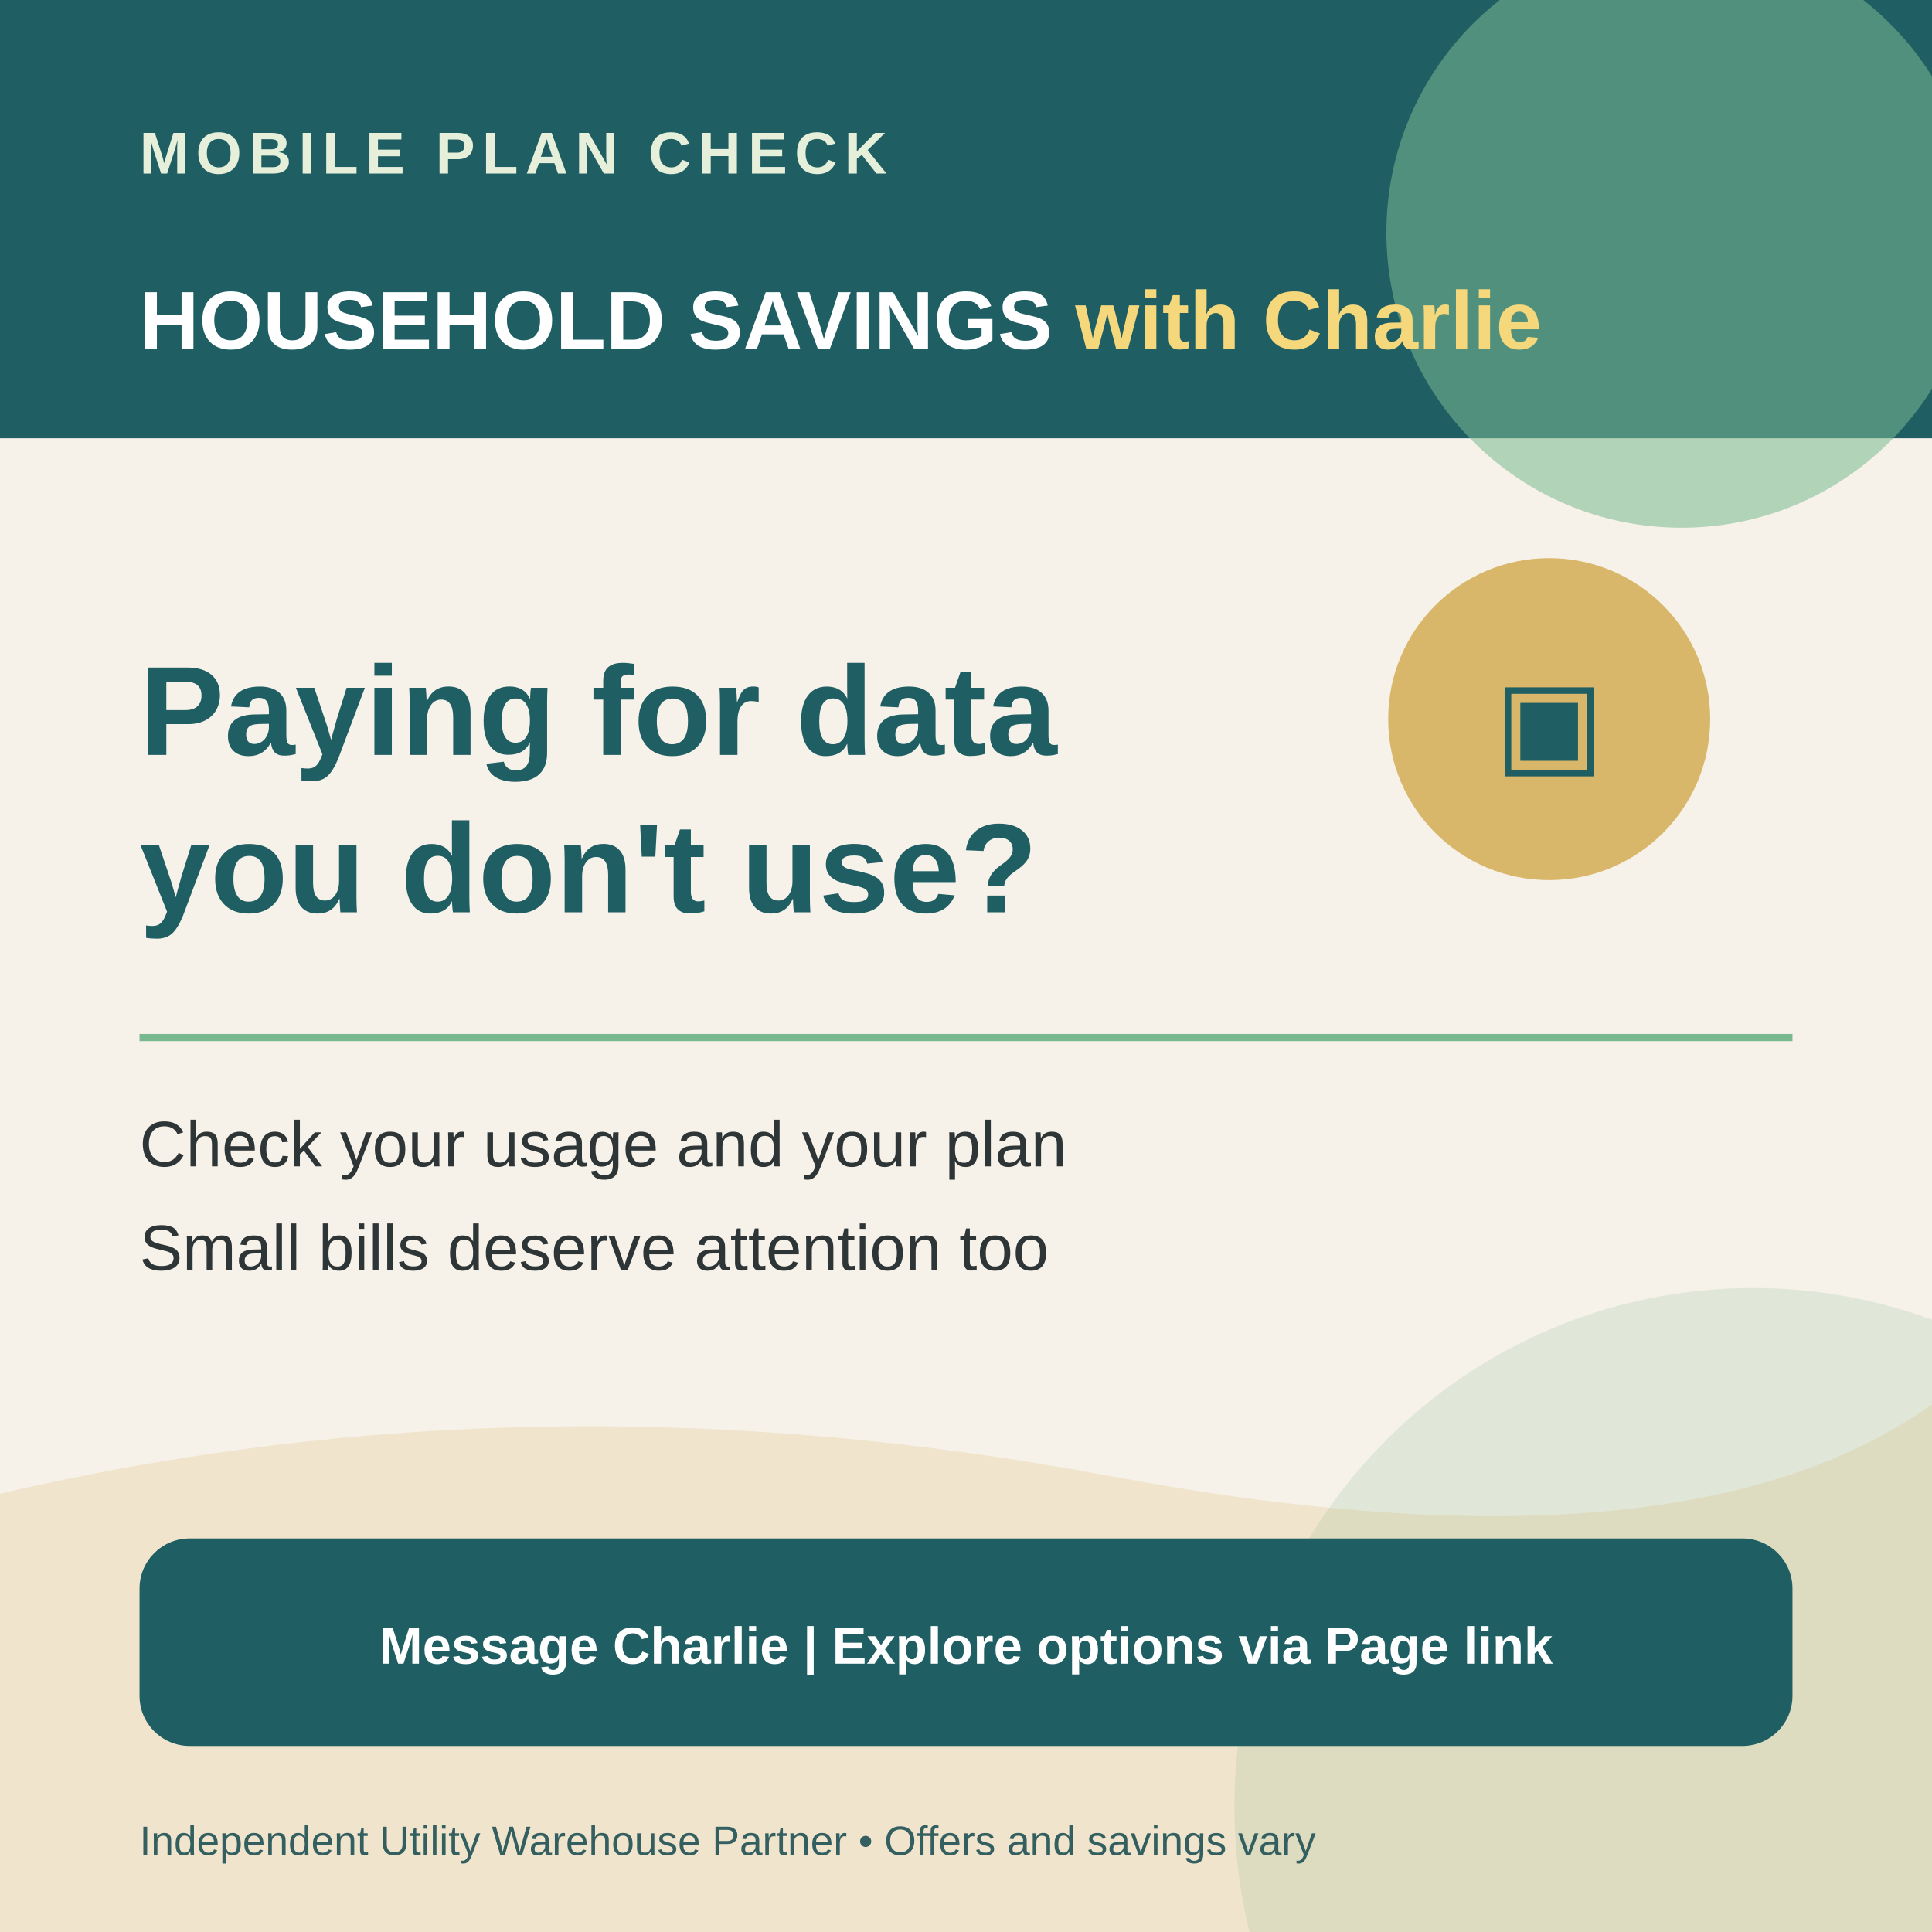
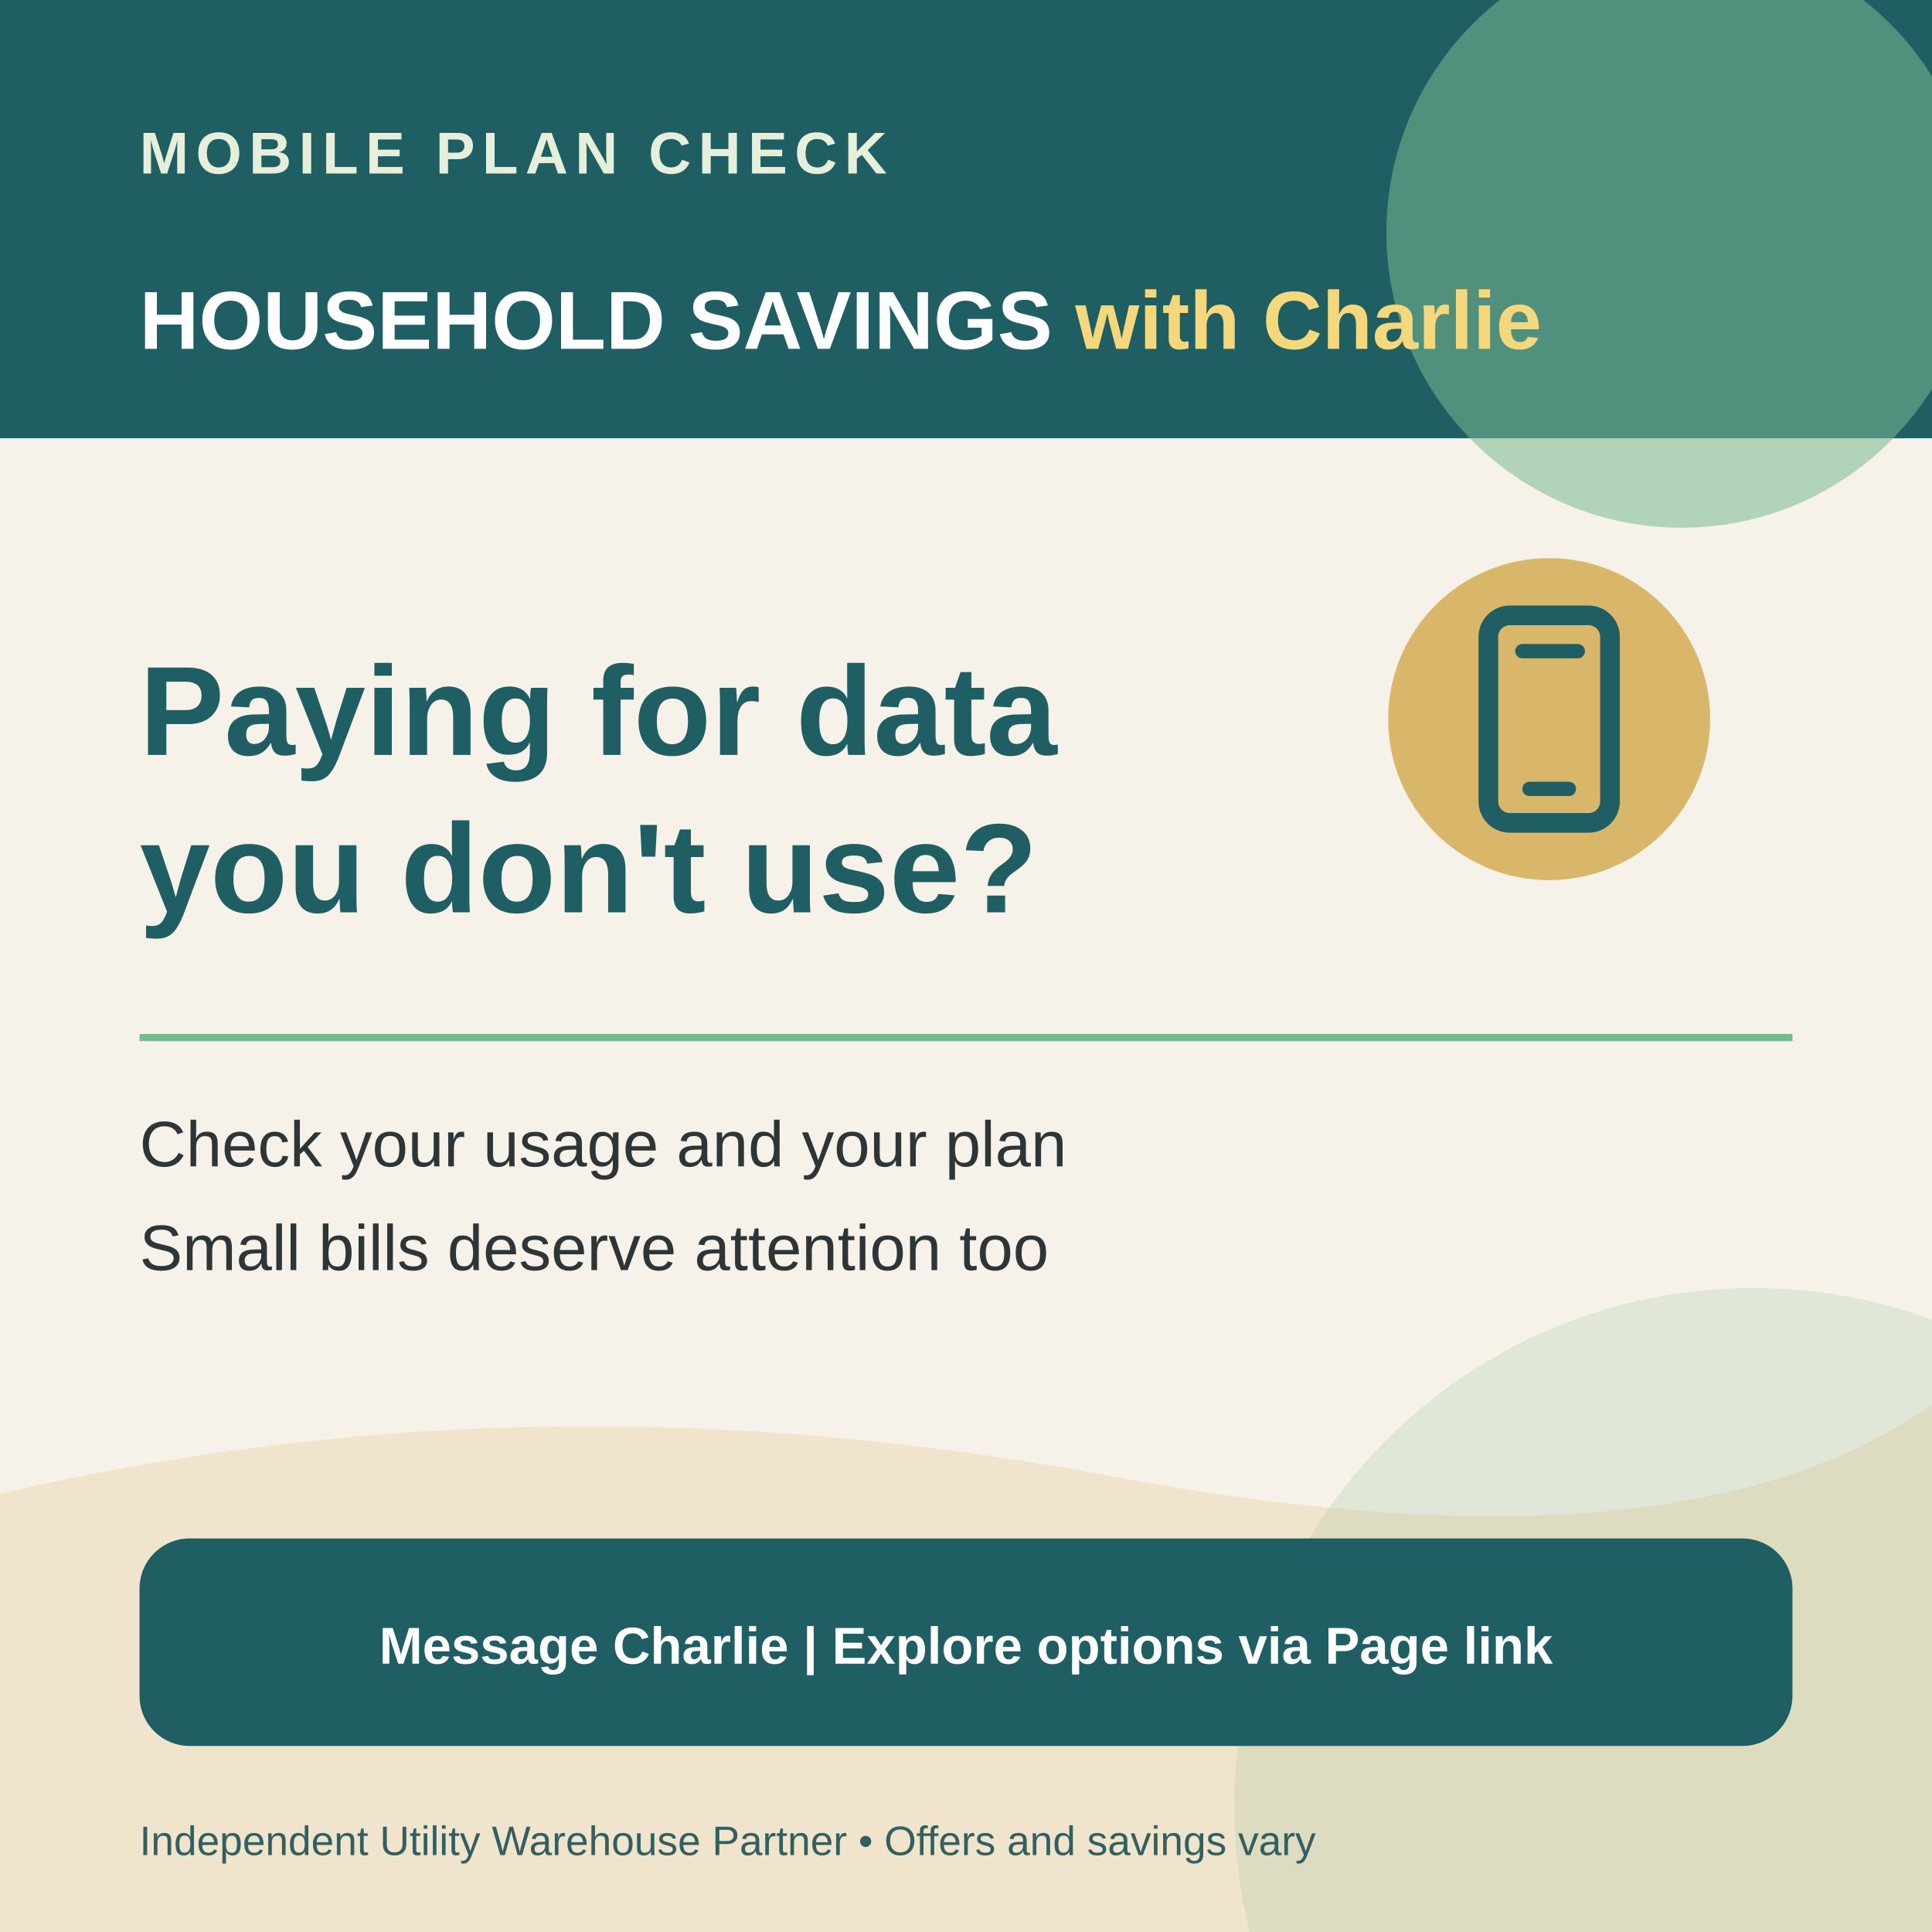
<svg xmlns="http://www.w3.org/2000/svg" width="1080" height="1080" viewBox="0 0 1080 1080" role="img" aria-label="Paying for data you don't use?">
  <rect width="1080" height="1080" fill="#F7F2E9" />
  <rect x="0" y="0" width="1080" height="245" fill="#1F5E63" />
  <circle cx="940" cy="130" r="165" fill="#78B98F" opacity=".55" />
  <circle cx="980" cy="1010" r="290" fill="#78B98F" opacity=".18" />
  <path d="M0 835 Q300 765 620 825 T1080 785 V1080 H0Z" fill="#D9B76A" opacity=".23" />
  <text x="78" y="97" font-family="Arial,sans-serif" font-size="33" font-weight="700" fill="#E6EFD9" letter-spacing="4">MOBILE PLAN CHECK</text>
  <text x="78" y="195" font-family="Arial,sans-serif" font-size="46" font-weight="700" fill="#FFFFFF">HOUSEHOLD SAVINGS <tspan fill="#F5D77C">with Charlie</tspan>
  </text>
  <circle cx="866" cy="402" r="90" fill="#D9B76A" />
-   <text x="866" y="426" text-anchor="middle" font-family="Arial,sans-serif" font-size="65" font-weight="700" fill="#1F5E63">▣</text>
+   <rect x="832" y="344" width="68" height="116" rx="12" stroke="#1F5E63" stroke-width="11" fill="none" />
+   <path d="M851 364 H882 M855 441 H877" stroke="#1F5E63" stroke-width="8" stroke-linecap="round" />
  <text x="78" y="422" font-family="Arial,sans-serif" font-size="71" font-weight="700" fill="#1F5E63">Paying for data</text>
  <text x="78" y="510" font-family="Arial,sans-serif" font-size="71" font-weight="700" fill="#1F5E63">you don't use?</text>
  <rect x="78" y="578" width="924" height="4" fill="#78B98F" />
  <text x="78" y="652" font-family="Arial,sans-serif" font-size="36" fill="#2E3537">Check your usage and your plan</text>
  <text x="78" y="710" font-family="Arial,sans-serif" font-size="36" fill="#2E3537">Small bills deserve attention too</text>
  <rect x="78" y="860" width="924" height="116" rx="28" fill="#1F5E63" />
  <text x="540" y="930" text-anchor="middle" font-family="Arial,sans-serif" font-size="29" font-weight="700" fill="#FFFFFF">Message Charlie  |  Explore options via Page link</text>
  <text x="78" y="1037" font-family="Arial,sans-serif" font-size="23" fill="#345F60">Independent Utility Warehouse Partner • Offers and savings vary</text>
</svg>
